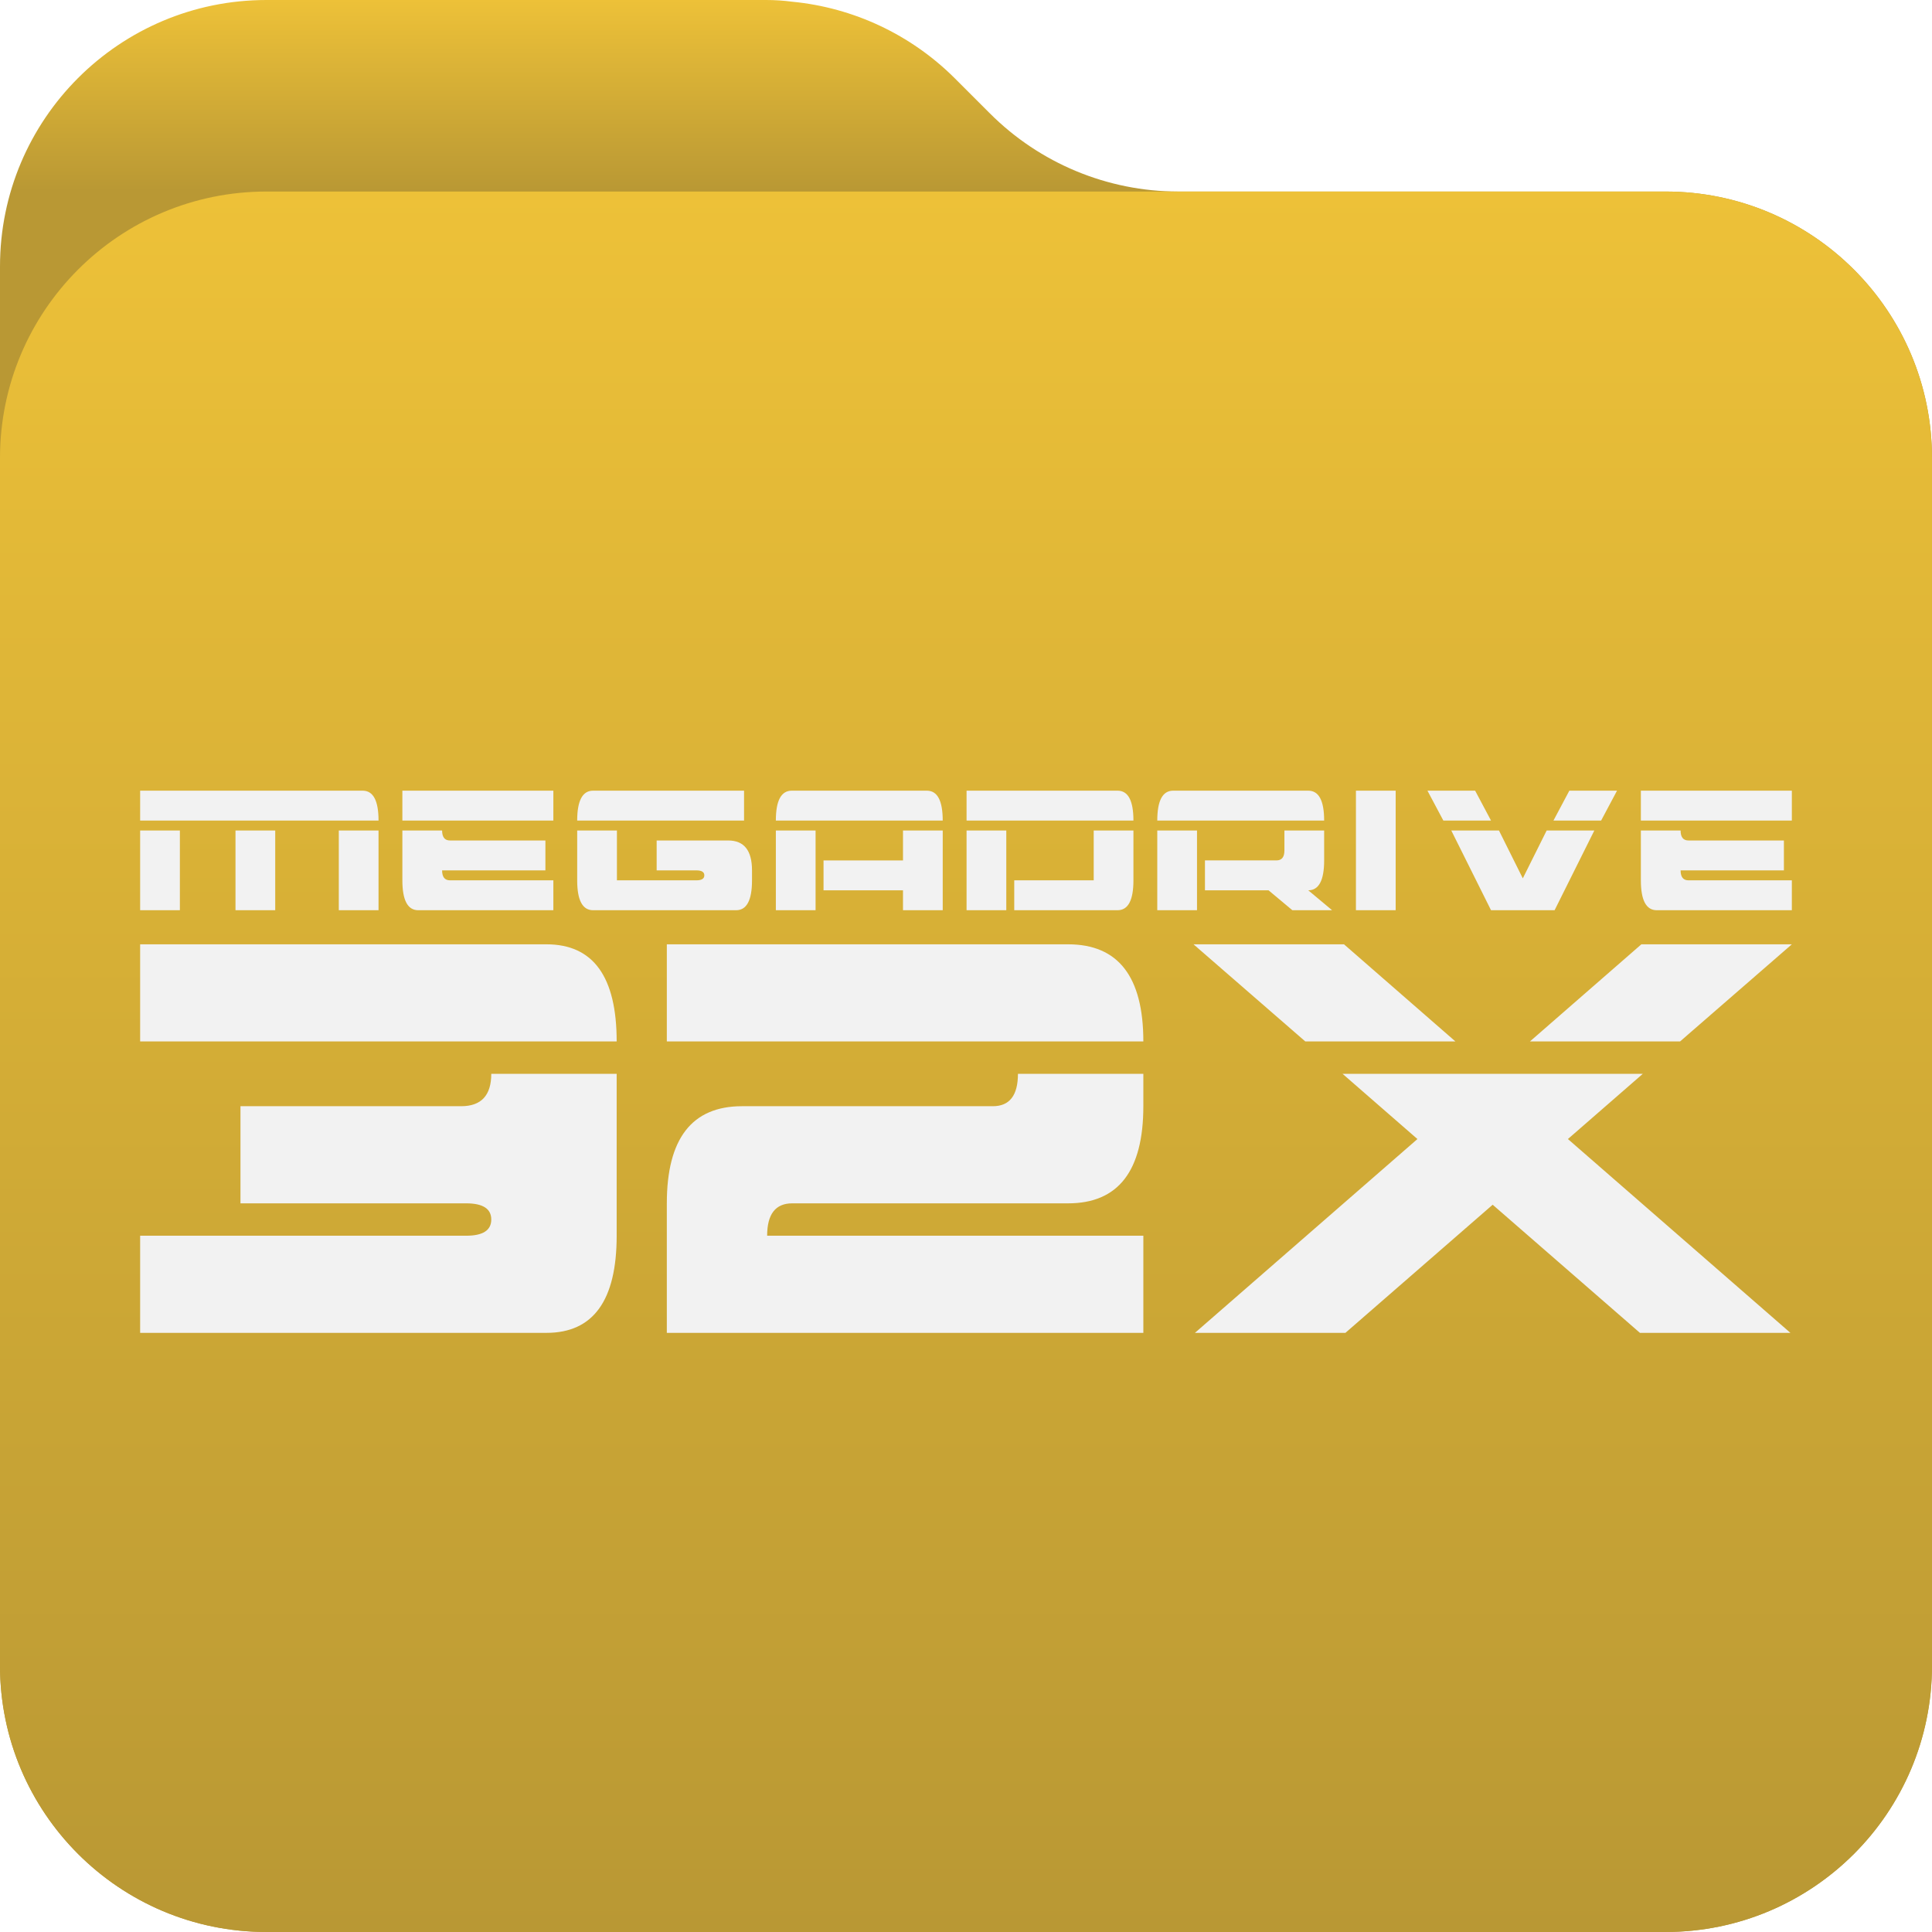
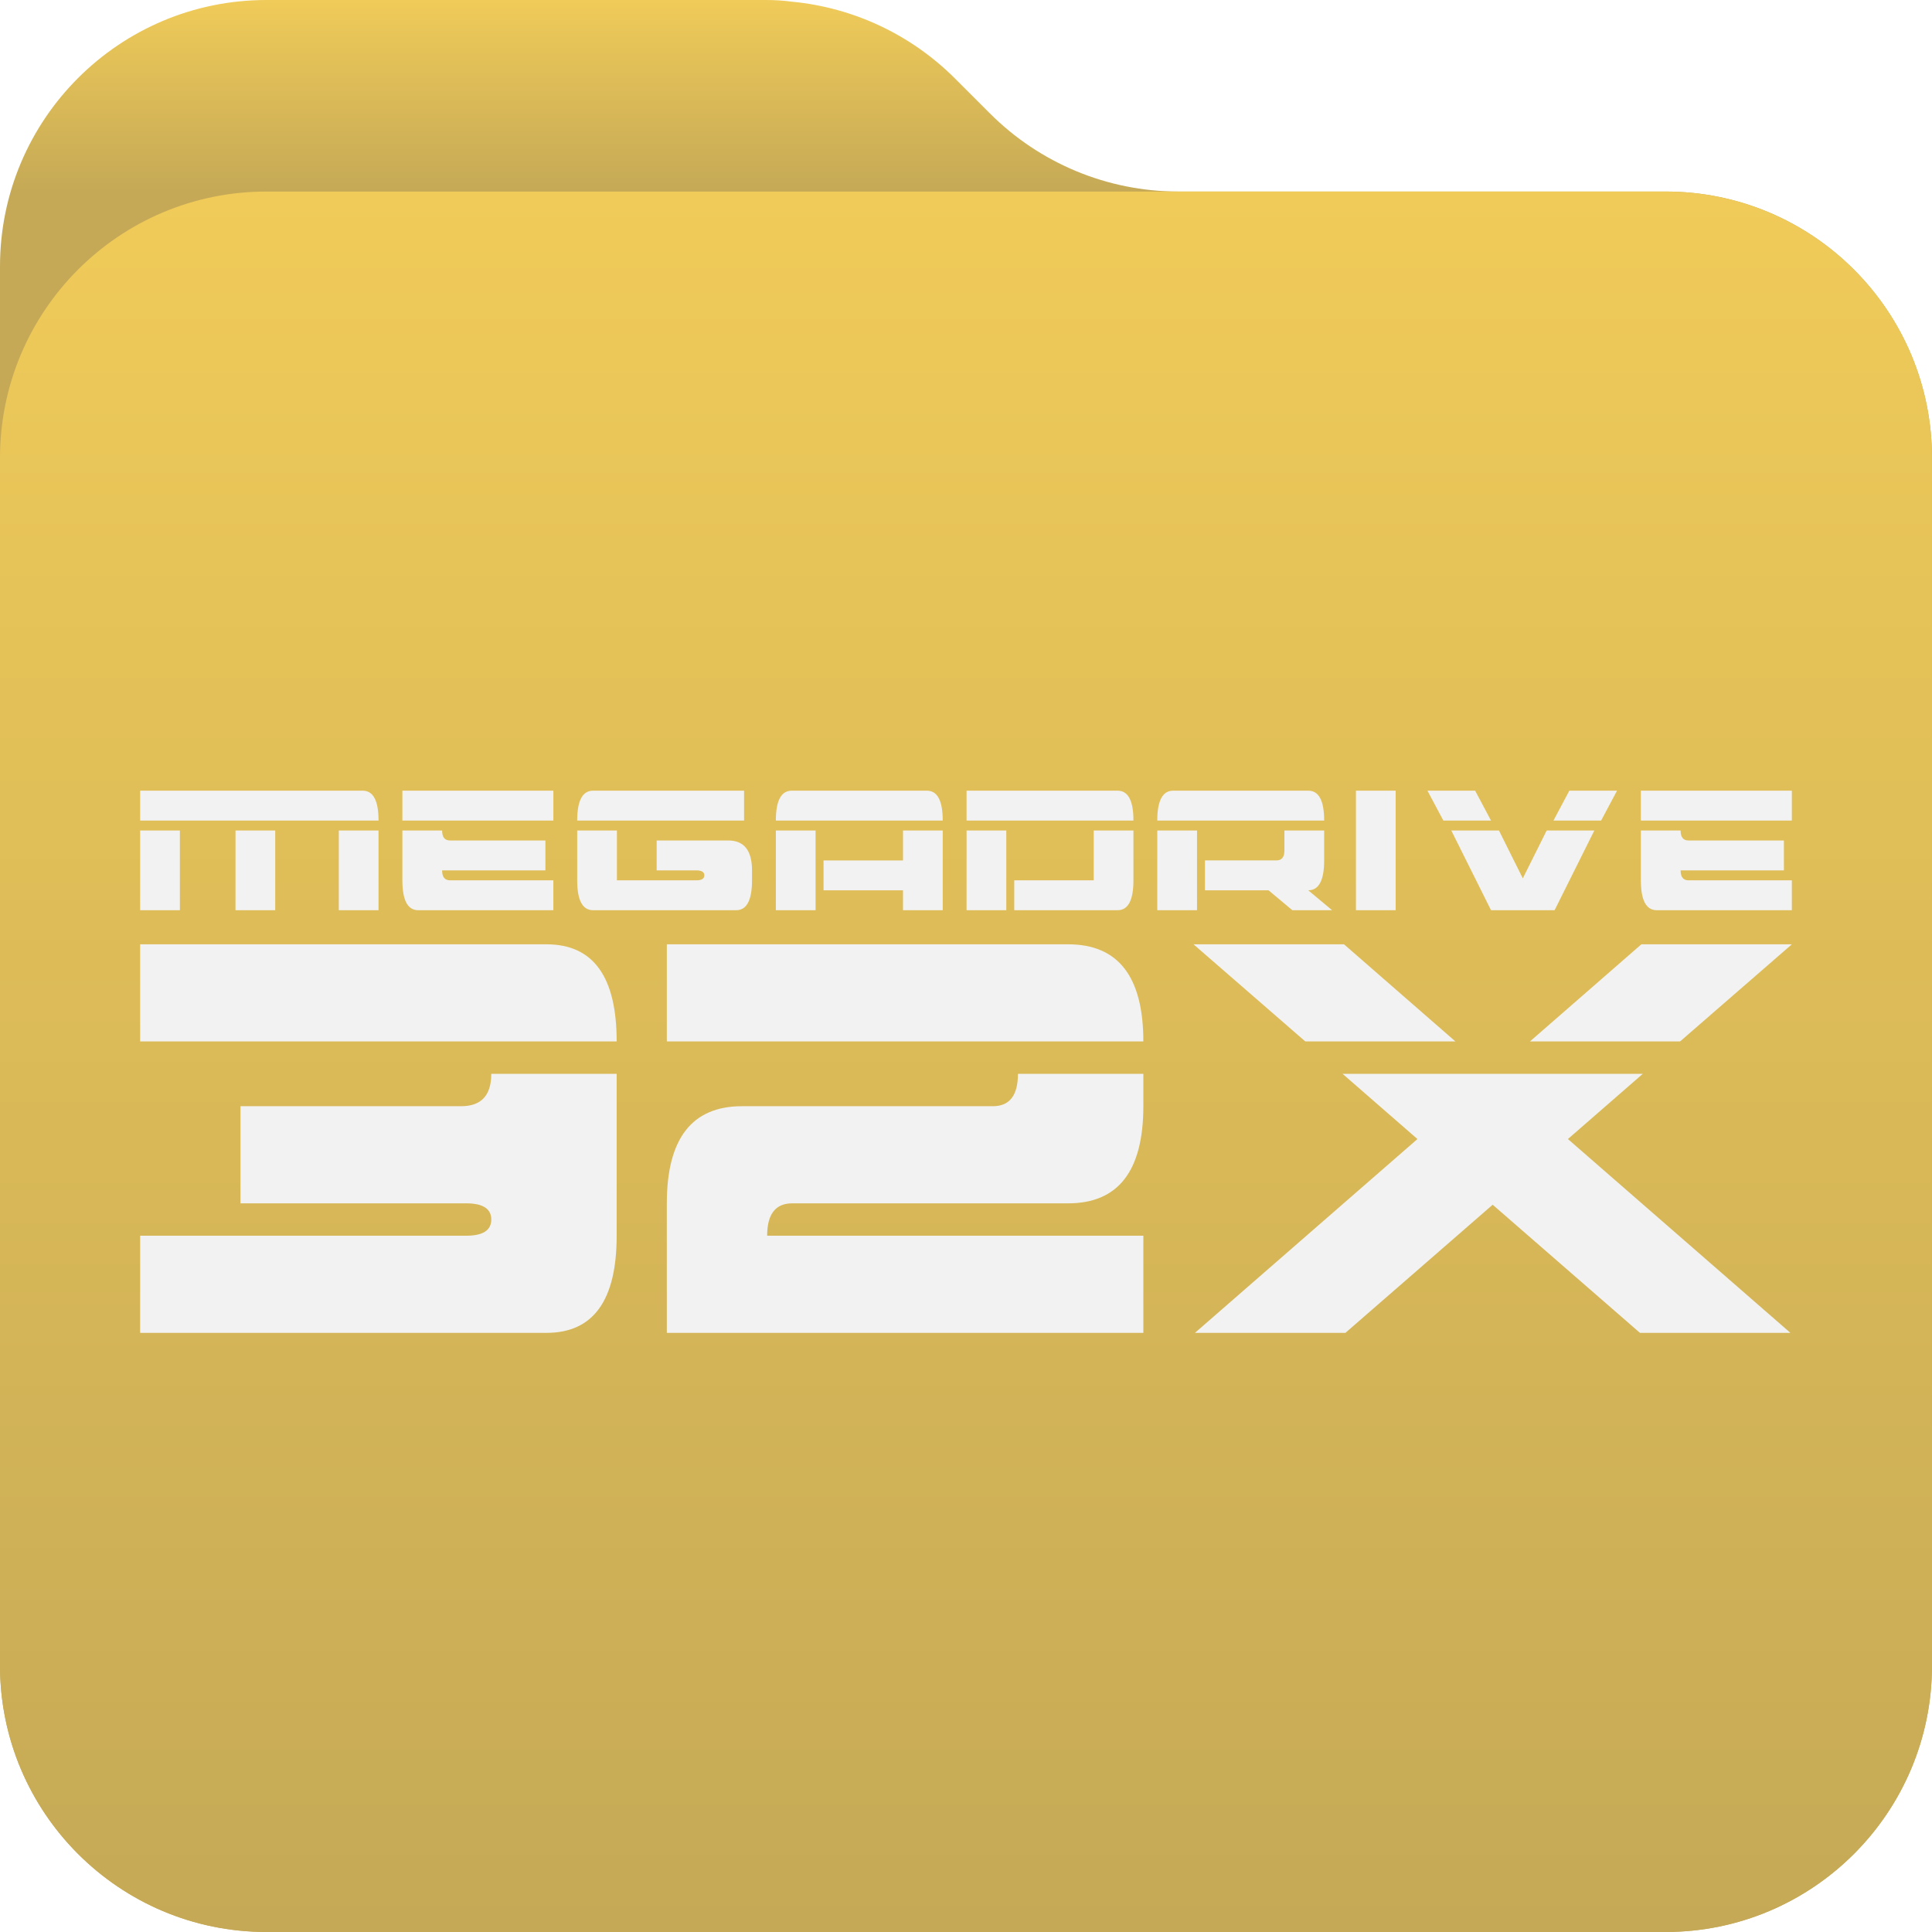
<svg xmlns="http://www.w3.org/2000/svg" xmlns:xlink="http://www.w3.org/1999/xlink" width="512" height="512" viewBox="0 0 135.467 135.467" version="1.1" id="svg1" xml:space="preserve">
  <defs id="defs1">
    <linearGradient id="linearGradient17">
      <stop style="stop-color:#e5e5e5;stop-opacity:1;" offset="0" id="stop17" />
      <stop style="stop-color:#a8a8a8;stop-opacity:1;" offset="1" id="stop18" />
    </linearGradient>
    <linearGradient id="linearGradient15">
      <stop style="stop-color:#e5e5e5;stop-opacity:1;" offset="0" id="stop15" />
      <stop style="stop-color:#a8a8a8;stop-opacity:1;" offset="1" id="stop16" />
    </linearGradient>
    <linearGradient xlink:href="#linearGradient15" id="linearGradient16" x1="55.033" y1="6.35" x2="55.033" y2="18.521" gradientUnits="userSpaceOnUse" />
    <linearGradient xlink:href="#linearGradient17" id="linearGradient18" x1="67.733" y1="18.521" x2="67.733" y2="129.117" gradientUnits="userSpaceOnUse" />
    <linearGradient data-orig="e5b217,a88211" x1="55.033" y1="6.35" x2="55.033" y2="18.521" gradientUnits="userSpaceOnUse" id="linearGradient16_tint">
-       <stop style="stop-color:#edc138;stop-opacity:1;" offset="0" />
-       <stop style="stop-color:#b99834;stop-opacity:1;" offset="1" />
+       <stop style="stop-color:#f0cb59;stop-opacity:1;" offset="0" />
+       <stop style="stop-color:#c5a956;stop-opacity:1;" offset="1" />
    </linearGradient>
    <linearGradient data-orig="e5b217,a88211" x1="67.733" y1="18.521" x2="67.733" y2="129.117" gradientUnits="userSpaceOnUse" id="linearGradient18_tint">
-       <stop style="stop-color:#edc138;stop-opacity:1;" offset="0" />
-       <stop style="stop-color:#b99834;stop-opacity:1;" offset="1" />
+       <stop style="stop-color:#f0cb59;stop-opacity:1;" offset="0" />
+       <stop style="stop-color:#c5a956;stop-opacity:1;" offset="1" />
    </linearGradient>
  </defs>
  <g id="layer1">
    <g id="g50" transform="matrix(1.103449,0,0,1.103449,-7.006964,-7.006964)">
      <path id="path46" style="display:inline;fill:url(#linearGradient16_tint);stroke-width:11.943;paint-order:stroke fill markers" d="M 23.283,6.35 C 13.931,6.35 6.35,13.931 6.35,23.283 v 88.9 c -4.4e-6,9.352 7.581,16.933 16.933,16.933 h 88.9 c 9.352,0 16.933,-7.581 16.933,-16.933 V 35.454 c 0,-9.352 -7.581,-16.933 -16.933,-16.933 H 81.206 c -4.482,-0.007 -8.778,-1.79 -11.947,-4.959 h -5.17e-4 L 67.006,11.31 C 64.233,8.55 60.589,6.836 56.694,6.459 56.144,6.386 55.589,6.35 55.033,6.35 h -0.009 z" />
      <path id="path50" style="display:inline;fill:url(#linearGradient18_tint);stroke-width:11.943;paint-order:stroke fill markers" d="m 23.283,18.521 c -9.352,-1e-6 -16.933,7.581 -16.933,16.933 v 76.729 c -4.4e-6,9.352 7.581,16.933 16.933,16.933 h 88.9 c 9.352,0 16.933,-7.581 16.933,-16.933 V 35.454 c 0,-9.352 -7.581,-16.933 -16.933,-16.933 z" />
    </g>
    <g id="g2" transform="matrix(0.2645833,0,0,0.2645833,28.83112,64.1508)">
      <g style="fill:#f2f2f2" id="g1" transform="matrix(2.053833,0,0,2.775556,-176.6761,-68.128)">
        <path d="M 26.048,6.682 V 2.895 H 61.39 c 1.684,0 2.524,1.262 2.524,3.787 z m 0,11.36 V 7.944 h 6.311 v 10.098 z m 15.146,0 V 7.944 h 6.311 v 10.098 z m 16.409,0 V 7.944 h 6.311 V 18.042 Z M 67.701,6.682 V 2.895 h 23.982 v 3.787 z m 0,7.573 V 7.944 h 6.311 c 0,0.843 0.421,1.262 1.262,1.262 h 15.147 v 3.787 H 74.012 c 0,0.843 0.421,1.262 1.262,1.262 h 16.409 v 3.787 H 70.226 c -1.684,0 -2.525,-1.262 -2.525,-3.787 z M 95.47,6.682 c 0,-2.524 0.841,-3.787 2.524,-3.787 h 23.982 v 3.787 z m 0,7.573 V 7.944 h 6.311 v 6.311 h 12.622 c 0.841,0 1.262,-0.212 1.262,-0.631 0,-0.419 -0.422,-0.631 -1.262,-0.631 h -6.311 V 9.206 h 11.36 c 2.524,0 3.787,1.262 3.787,3.787 v 1.262 c 0,2.524 -0.841,3.787 -2.524,3.787 h -22.72 c -1.684,0 -2.525,-1.262 -2.525,-3.787 z m 31.556,-7.573 c 0,-2.524 0.841,-3.787 2.524,-3.787 h 21.458 c 1.684,0 2.524,1.262 2.524,3.787 z m 0,11.36 V 7.944 h 6.311 v 10.098 z m 20.196,0 V 15.518 H 134.6 v -3.787 h 12.622 V 7.944 h 6.311 V 18.042 Z M 157.32,6.682 V 2.895 h 23.982 c 1.684,0 2.524,1.262 2.524,3.787 z m 0,11.36 V 7.944 h 6.311 v 10.098 z m 23.982,0 h -16.409 v -3.787 h 12.622 V 7.944 h 6.311 v 6.311 c 0,2.525 -0.84,3.787 -2.524,3.787 z m 6.311,-11.36 c 0,-2.524 0.841,-3.787 2.524,-3.787 h 21.458 c 1.684,0 2.524,1.262 2.524,3.787 z m 0,11.36 V 7.944 h 6.311 v 10.098 z m 7.574,-2.525 V 11.73 h 11.36 c 0.841,0 1.262,-0.419 1.262,-1.262 V 7.944 h 6.311 v 3.787 c 0,2.524 -0.841,3.787 -2.524,3.787 l 3.787,2.524 h -6.311 l -3.787,-2.524 h -10.098 z m 23.982,2.525 V 2.895 h 6.311 v 15.147 z m 13.884,-11.36 -2.524,-3.787 h 7.573 l 2.524,3.787 z m 7.574,11.36 -6.311,-10.098 h 7.573 l 3.787,6.059 3.787,-6.059 h 7.573 l -6.311,10.098 z m 9.917,-11.36 2.524,-3.787 h 7.573 l -2.524,3.787 z m 13.885,0 V 2.895 h 23.982 v 3.787 z m 0,7.573 V 7.944 h 6.311 c 0,0.843 0.421,1.262 1.262,1.262 h 15.147 v 3.787 H 270.74 c 0,0.843 0.421,1.262 1.262,1.262 h 16.409 v 3.787 h -21.458 c -1.683,0 -2.524,-1.262 -2.524,-3.787 z M 26.048,34.667 V 22.361 h 64.538 c 7.436,0 11.155,4.102 11.155,12.307 H 26.048 Z m 0,36.921 V 59.281 h 51.79 c 2.655,0 3.984,-0.685 3.984,-2.051 0,-1.366 -1.329,-2.051 -3.984,-2.051 H 41.983 V 42.872 h 35.058 c 3.187,0 4.781,-1.366 4.781,-4.102 h 19.919 v 20.511 c 0,8.205 -3.719,12.307 -11.155,12.307 z m 83.66,-36.921 V 22.361 h 63.741 c 7.968,0 11.951,4.102 11.951,12.307 h -75.692 z m 0,20.512 c 0,-8.205 3.984,-12.307 11.951,-12.307 h 39.838 c 2.655,0 3.984,-1.366 3.984,-4.102 H 185.4 v 4.102 c 0,8.205 -3.984,12.307 -11.951,12.307 h -43.822 c -2.655,0 -3.984,1.366 -3.984,4.102 H 185.4 V 71.588 H 109.707 V 55.179 Z M 211.125,34.667 193.368,22.36 h 23.903 l 17.7,12.307 z M 264.281,71.588 240.89,55.354 217.499,71.587 h -23.903 l 35.342,-24.555 -11.895,-8.263 h 47.692 l -11.895,8.263 35.342,24.555 h -23.901 z m 0.227,-49.227 h 23.903 l -17.757,12.307 h -23.846 z" style="fill:#f2f2f2" transform="matrix(0.81232,0,0,0.75362,29.891,10.502)" id="path1" />
      </g>
    </g>
  </g>
</svg>
